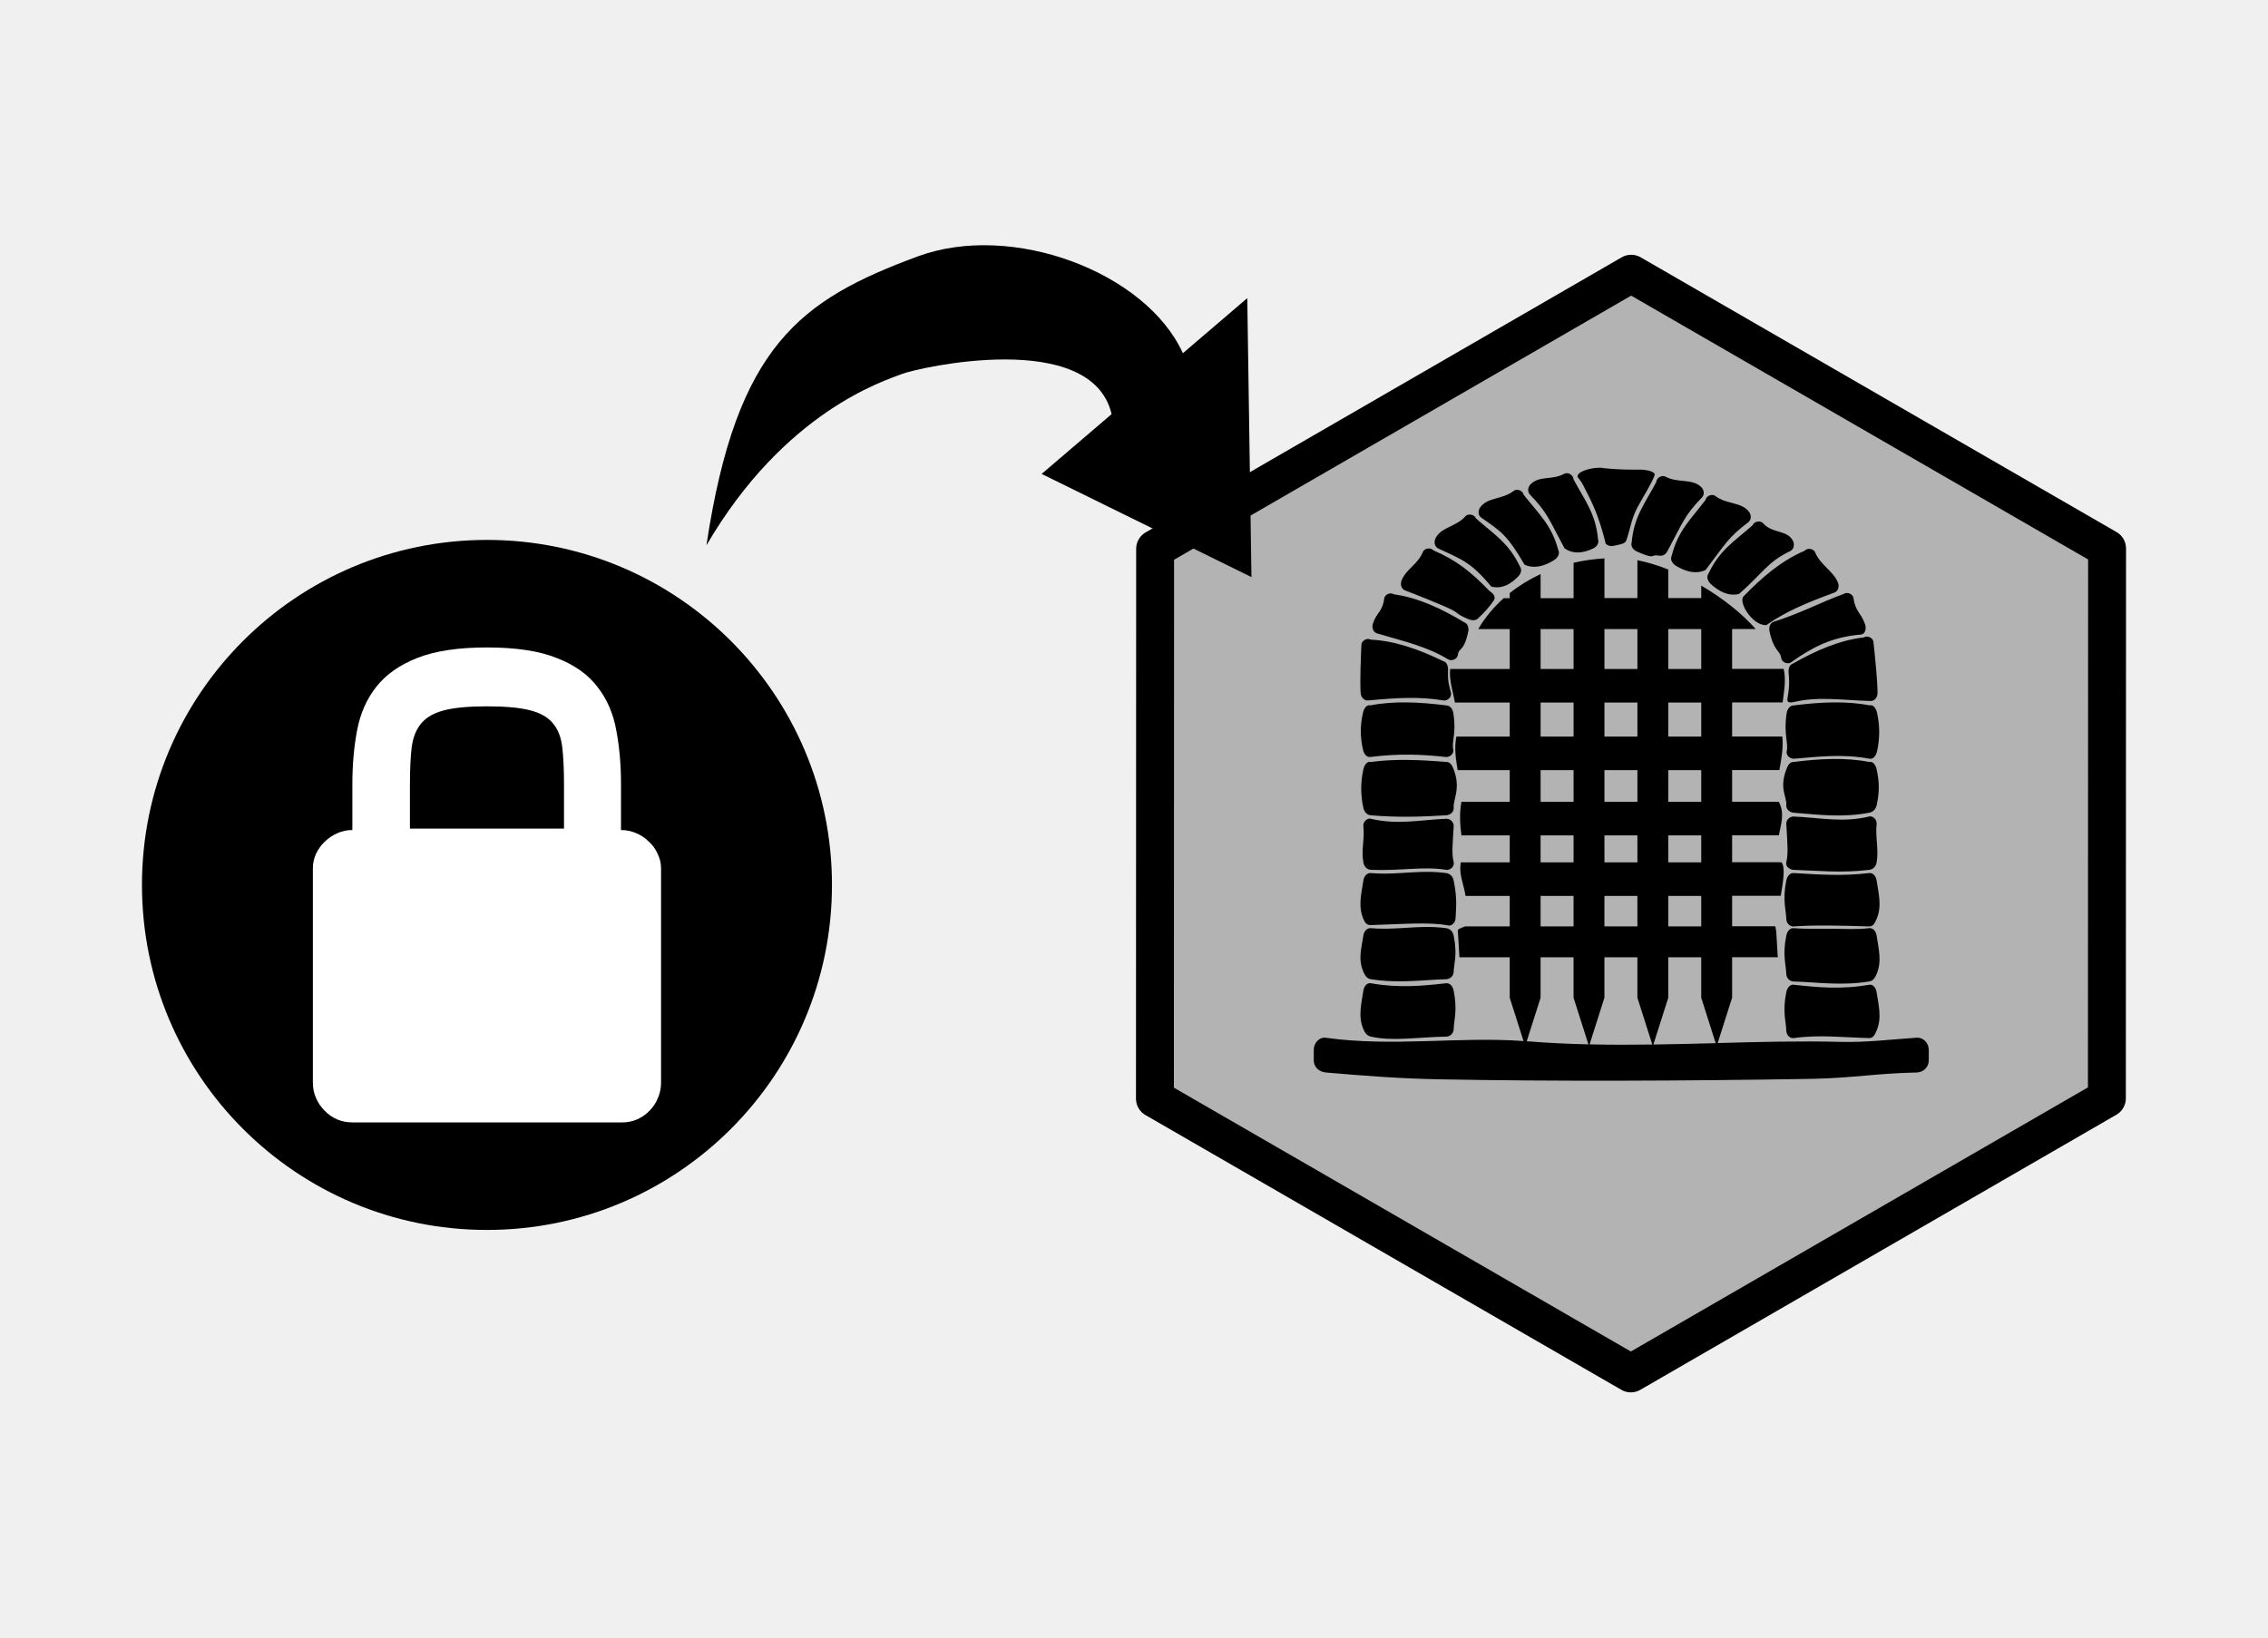
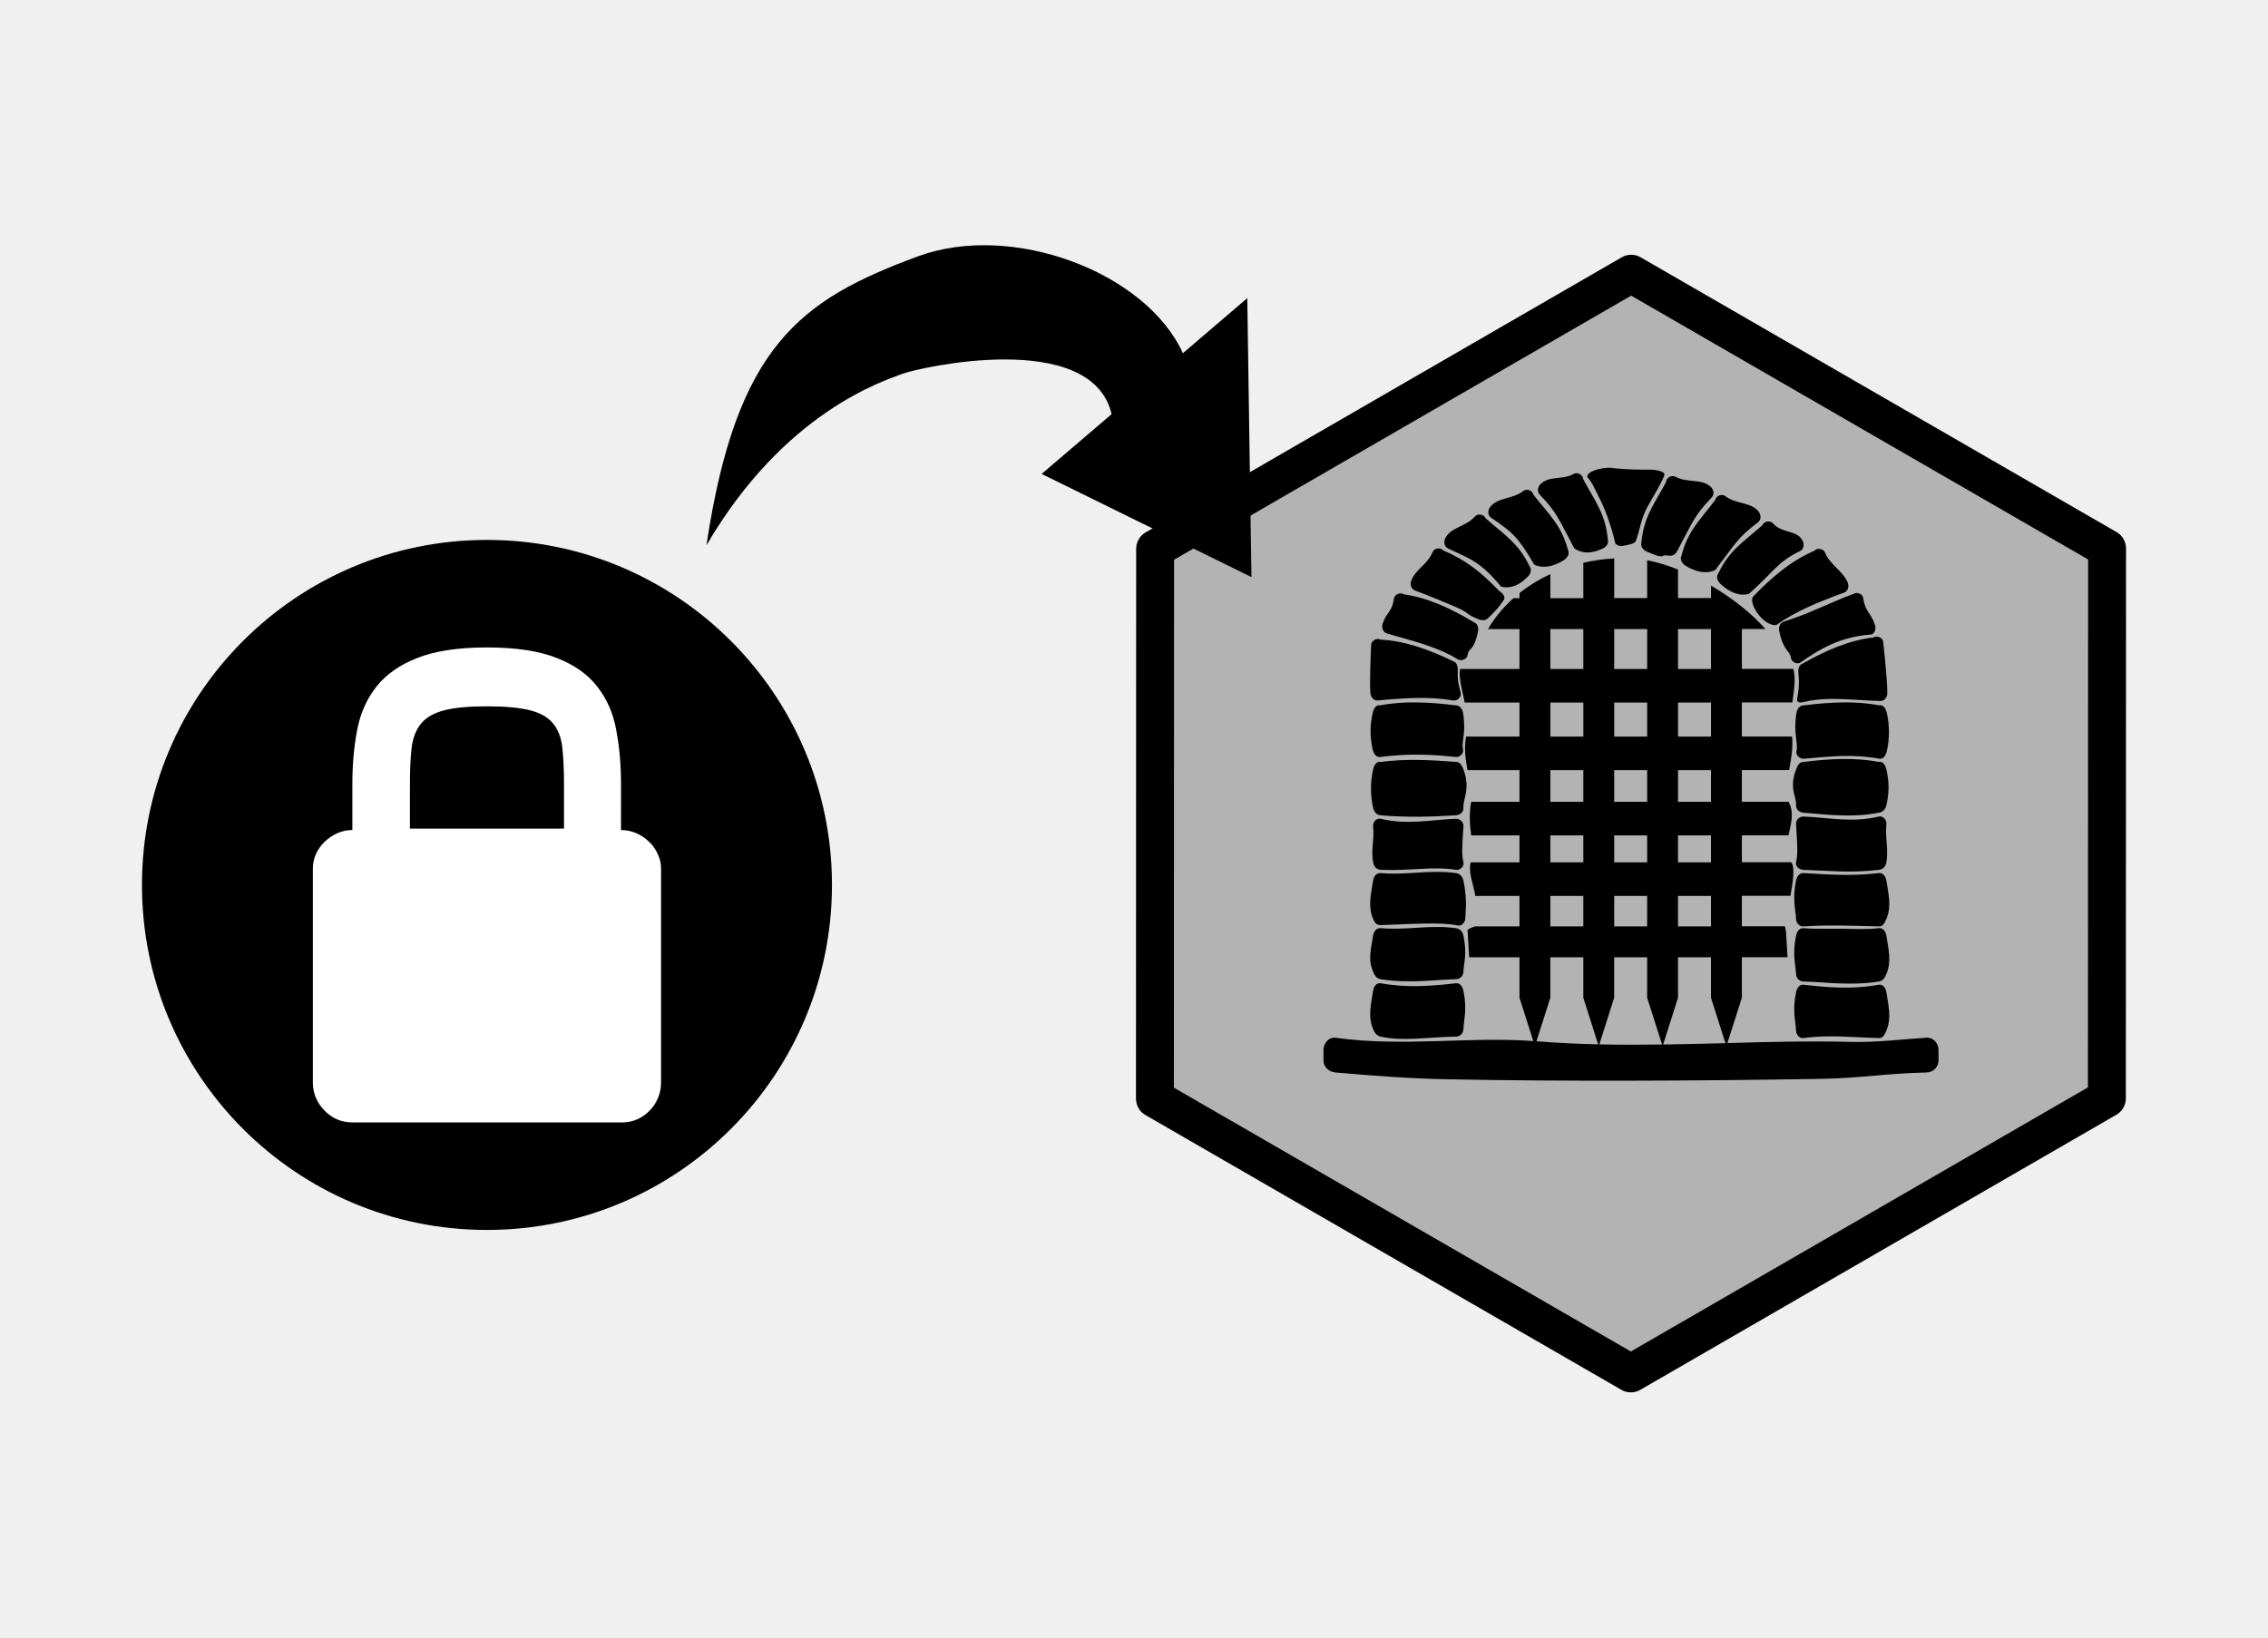
<svg xmlns="http://www.w3.org/2000/svg" version="1.1" id="svg5199" viewBox="0 0 450 325" height="325" width="450">
  <defs id="defs5201" />
  <g transform="translate(0,-727.3622)" id="layer1">
    <path d="m 395.482,1093.124 5.581,9.667 -5.581,9.667 -11.163,0 -5.581,-9.667 5.581,-9.667 z" style="font-style:normal;font-weight:normal;font-size:medium;line-height:125%;font-family:sans-serif;letter-spacing:0px;word-spacing:0px;fill:#b3b3b3;fill-opacity:1;stroke:#000000;stroke-width:0.77;stroke-linecap:butt;stroke-linejoin:round;stroke-miterlimit:4;stroke-dasharray:none;stroke-dashoffset:0;stroke-opacity:1" id="path5084" transform="matrix(8.458856,4.885073,-4.887317,8.467423,2415.19,-10351.683)" />
    <path d="m 182.114,778.241 c 18.677,-6.895 45.275,3.11 52.584,19.221 l 12.777,-10.929 0.831,55.357 -41.631,-20.472 13.881,-11.867 c -3.991,-17.029 -38.321,-9.248 -41.619,-7.962 -3.511,1.369 -23.256,7.408 -38.771,33.996 5.948,-39.645 18.619,-48.731 41.948,-57.343 z" id="path5102" style="fill:#000000;fill-opacity:1;stroke:none;stroke-width:1;stroke-opacity:1" />
    <ellipse cy="902.987" cx="-96.62" id="path4151" style="fill:#000000;stroke:none;stroke-width:4.164;stroke-miterlimit:4;stroke-dasharray:none;stroke-opacity:1" transform="scale(-1,1)" rx="68.453" ry="68.472" />
-     <path id="path15171" d="m 317.189,820.19 c -1.75,0.047 -4.441,0.794 -4.159,1.883 0.912,0.973 1.467,2.359 2.116,3.606 1.448,2.781 2.561,5.913 3.453,9.623 0.823,0.579 1.12,0.493 2.327,0.221 0.806,-0.181 1.501,-0.287 1.756,-0.915 0.362,-1.024 0.604,-2.029 0.888,-3.062 0.316,-1.145 0.683,-2.321 1.324,-3.502 1.322,-2.434 2.672,-4.454 3.397,-6.357 0.267,-0.784 -1.813,-1.111 -2.652,-1.115 -1.797,-0.011 -4.084,0.053 -7.437,-0.301 -0.255,-0.068 -0.609,-0.093 -1.013,-0.082 z m -6.23,1.081 c -0.204,-0.02 -0.405,0.017 -0.587,0.115 -2.429,1.319 -4.812,0.32 -6.619,2.022 -0.603,0.568 -0.765,1.511 -0.19,2.108 3.495,3.63 3.711,4.808 6.858,10.667 2.306,1.628 4.872,0.38 5.583,0.078 0.757,-0.334 1.313,-1.028 1.074,-1.821 -0.463,-5.127 -2.567,-7.643 -4.887,-11.976 -0.011,-0.622 -0.619,-1.137 -1.23,-1.189 v -0.001 z m 18.902,0.575 c -0.611,0.052 -1.219,0.57 -1.23,1.191 -2.32,4.334 -4.424,6.849 -4.887,11.976 -0.239,0.794 0.315,1.487 1.072,1.821 3.834,1.693 2.529,0.514 4.226,0.788 0.817,0.132 1.396,-0.136 1.789,-0.866 3.147,-5.858 3.363,-7.036 6.858,-10.667 0.574,-0.597 0.412,-1.54 -0.19,-2.108 -1.806,-1.702 -4.619,-0.703 -7.048,-2.022 -0.182,-0.099 -0.386,-0.132 -0.589,-0.115 z m -28.973,2.726 c -0.203,0.02 -0.399,0.086 -0.561,0.215 -2.167,1.717 -5.111,1.215 -6.598,3.203 -0.496,0.663 -0.509,1.642 0.174,2.11 4.216,2.889 5.249,3.66 8.587,9.328 2.551,1.207 5.29,-0.537 5.939,-0.958 0.689,-0.46 1.116,-1.24 0.745,-1.981 -1.336,-4.971 -3.841,-7.087 -6.87,-10.957 -0.117,-0.61 -0.806,-1.013 -1.416,-0.96 z m 38.915,1.027 c -0.611,-0.045 -1.293,0.368 -1.402,0.98 -2.972,3.914 -5.445,6.067 -6.709,11.058 -0.361,0.746 0.077,1.519 0.774,1.969 0.655,0.411 3.418,2.114 5.951,0.87 4.029,-5.289 4.428,-6.417 8.45,-9.451 0.661,-0.499 0.649,-1.456 0.143,-2.112 -1.516,-1.966 -4.451,-1.421 -6.643,-3.107 -0.164,-0.127 -0.361,-0.192 -0.565,-0.207 z m -48.242,3.88 c -0.312,0.011 -0.614,0.125 -0.819,0.358 -1.822,2.081 -4.808,2.121 -5.913,4.345 -0.369,0.742 -0.2,1.694 0.551,2.042 4.621,2.148 6.461,2.678 10.507,7.548 2.726,0.726 4.726,-1.409 5.288,-1.94 0.594,-0.577 0.873,-1.42 0.374,-2.081 -2.209,-4.648 -5.052,-6.278 -8.729,-9.537 -0.188,-0.483 -0.74,-0.753 -1.261,-0.735 z m 57.449,1.381 c -0.521,-0.02 -1.073,0.252 -1.261,0.735 -3.676,3.259 -6.519,4.887 -8.729,9.535 -0.499,0.661 -0.22,1.507 0.375,2.083 0.562,0.531 2.943,2.742 5.669,2.016 4.98,-4.402 5.591,-6.296 10.126,-8.487 0.745,-0.36 0.919,-1.3 0.551,-2.042 -1.105,-2.224 -4.09,-1.401 -5.913,-3.481 -0.205,-0.234 -0.506,-0.347 -0.819,-0.358 z m -65.408,5.348 c -0.521,-0.036 -1.08,0.214 -1.279,0.692 -1.065,2.554 -3.294,3.346 -4.226,5.649 -0.311,0.768 -0.072,1.709 0.704,1.995 1.418,0.522 8.042,3.156 9.353,3.876 1.373,0.754 0.886,0.858 3.209,1.821 0.753,0.312 1.421,0.281 1.838,-0.098 1.418,-1.287 2.448,-2.513 3.248,-3.71 0.38,-0.736 -0.285,-1.368 -0.968,-1.836 -3.574,-3.7 -6.546,-6.092 -11.068,-8.006 -0.199,-0.239 -0.498,-0.361 -0.811,-0.383 z m 75.26,0.082 c -0.313,0.024 -0.611,0.144 -0.81,0.383 -4.522,1.915 -8.415,5.227 -11.989,8.927 -1.431,1.051 1.696,6.045 4.425,5.814 3.938,-2.782 8.259,-4.525 13.479,-6.447 0.777,-0.286 1.015,-1.227 0.704,-1.995 -0.932,-2.302 -3.464,-3.438 -4.529,-5.992 -0.199,-0.478 -0.758,-0.725 -1.279,-0.69 z m -40.52,1.889 c -2.121,0.126 -4.17,0.419 -6.125,0.874 v 7.022 h -6.541 v -4.777 c -2.243,1.042 -4.298,2.308 -6.125,3.766 v 1.011 h -1.189 c -2.036,1.819 -3.746,3.885 -5.065,6.136 h 6.254 v 7.916 h -11.819 c -0.253,2.131 0.545,4.426 0.95,6.66 h 10.869 v 6.762 h -10.595 c -0.441,2.352 -0.094,4.507 0.262,6.66 h 10.333 v 6.289 h -9.584 c -0.434,2.306 -0.28,4.496 0,6.659 h 9.584 v 5.348 h -9.693 c -0.487,2.22 0.604,4.44 0.919,6.66 h 8.774 v 6.047 h -8.853 c 0,0 -1.409,0.501 -1.455,0.755 l 0.325,5.38 h 9.983 v 8.026 l 2.736,8.598 c -12.841,-0.935 -25.791,1.2 -39.224,-0.649 -0.082,0 -0.164,-0.034 -0.244,-0.034 -1.203,0 -2.153,1.174 -2.153,2.421 v 2.1 c 0,1.331 1.073,2.287 2.397,2.402 7.672,0.672 15.202,1.231 22.637,1.353 22.02,0.429 48.849,0.332 74.014,-0.097 7.87,-0.164 12.584,-1.088 20.58,-1.254 1.328,-0.034 2.399,-1.072 2.399,-2.403 v -2.1 c 0,-1.331 -1.073,-2.49 -2.399,-2.403 -5.011,0.332 -10.035,0.96 -15.081,0.829 -7.97,-0.208 -16.145,0 -24.407,0.232 l 2.869,-9.011 v -8.027 h 9.062 l -0.264,-4.345 c 0,-0.58 -0.083,-1.178 -0.235,-1.791 h -8.563 v -6.047 h 9.643 c 0.496,-2.857 0.937,-5.636 0.162,-6.659 h -9.805 v -5.348 h 9.265 c 0.418,-2.185 1.224,-4.338 0,-6.659 h -9.265 v -6.289 h 9.373 c 0.411,-2.224 0.803,-4.378 0.593,-6.66 h -9.967 v -6.762 h 10.022 c 0.263,-2.196 0.724,-4.367 0.215,-6.66 h -10.237 v -7.916 h 4.674 c -2.735,-3.104 -6.583,-6.15 -10.8,-8.61 v 2.474 h -6.541 v -5.675 c -2.073,-0.823 -4.14,-1.449 -6.125,-1.84 v 7.515 h -6.541 v -7.896 z m 48.055,6.868 c -0.205,0.006 -0.404,0.066 -0.573,0.184 -4.223,1.51 -8.685,3.903 -13.886,5.518 -0.781,0.274 -1.014,1.132 -0.837,1.942 0.894,4.1 2.081,3.635 2.319,5.282 0.118,0.82 1.263,1.316 1.94,0.839 3.935,-2.769 7.798,-5.023 13.884,-5.515 0.825,-0.067 1.097,-1.155 0.839,-1.942 -0.774,-2.36 -1.952,-2.539 -2.321,-5.282 -0.083,-0.616 -0.75,-1.049 -1.365,-1.025 z m -90.386,0.082 c -0.615,-0.024 -1.284,0.409 -1.367,1.025 -0.368,2.743 -1.469,2.617 -2.243,4.977 -0.258,0.788 0.043,1.71 0.837,1.942 5.338,1.563 9.958,2.627 14.076,5.135 0.707,0.431 1.82,-0.024 1.938,-0.841 0.238,-1.647 1.16,-0.494 2.055,-4.595 0.176,-0.81 -0.058,-1.668 -0.839,-1.942 -4.408,-2.647 -9.021,-4.84 -13.884,-5.518 -0.169,-0.119 -0.368,-0.176 -0.573,-0.184 z m 29.665,7.081 h 6.541 v 7.916 h -6.541 z m 12.666,0 h 6.541 v 7.916 h -6.541 z m 12.666,0 h 6.541 v 7.916 h -6.541 z m 39.366,1.488 c -0.205,0.003 -0.405,0.057 -0.577,0.172 -4.878,0.554 -9.547,2.629 -14.021,5.163 -0.787,0.254 -0.966,1.095 -0.886,1.92 0.226,2.323 0.034,3.47 -0.246,5.11 -0.139,0.817 0.63,0.788 1.435,0.596 4.688,-1.118 9.499,-0.33 15.059,-0.174 0.827,0.024 1.395,-0.761 1.392,-1.59 -0.013,-2.484 -0.515,-7.385 -0.814,-10.137 -0.067,-0.618 -0.725,-1.068 -1.341,-1.06 z m -98.986,0.477 c -0.614,0.034 -1.24,0.524 -1.267,1.144 -0.12,2.765 -0.305,7.08 -0.156,9.559 0.049,0.827 0.67,1.573 1.494,1.496 5.537,-0.519 10.185,-0.81 14.936,0 0.816,0.139 1.686,-0.69 1.494,-1.496 -0.385,-1.618 -0.654,-2.141 -0.579,-4.474 0.027,-0.829 -0.206,-1.655 -1.009,-1.858 -4.629,-2.238 -9.422,-4.004 -14.326,-4.238 -0.179,-0.103 -0.381,-0.143 -0.585,-0.133 v 0 z m 7.806,12.586 c -2.51,-0.034 -4.956,0.134 -7.276,0.587 -0.805,-0.193 -1.315,0.687 -1.494,1.496 -0.561,2.532 -0.565,4.723 0,7.255 0.181,0.809 0.673,1.598 1.494,1.494 5.547,-0.702 10.079,-0.536 14.938,0 0.823,0.091 1.686,-0.688 1.494,-1.494 -0.385,-1.618 0.678,-3.114 0,-7.255 -0.134,-0.818 -0.667,-1.529 -1.494,-1.496 -2.579,-0.331 -5.153,-0.557 -7.662,-0.587 z m 84.47,0 c -2.51,0.034 -5.083,0.257 -7.662,0.587 -0.827,-0.034 -1.36,0.678 -1.494,1.496 -0.678,4.142 0.385,5.978 0,7.597 -0.192,0.806 0.669,1.563 1.494,1.496 4.912,-0.401 9.439,-1.001 14.938,0 0.814,0.148 1.313,-0.687 1.494,-1.496 0.565,-2.532 0.561,-5.065 0,-7.597 -0.179,-0.809 -0.689,-1.689 -1.494,-1.496 -2.32,-0.454 -4.766,-0.618 -7.275,-0.587 z m -57.987,0.024 h 6.541 v 6.762 h -6.541 z m 12.666,0 h 6.541 v 6.762 h -6.541 z m 12.666,0 h 6.541 v 6.762 h -6.541 z m 32.573,11.205 c -2.51,0.034 -5.083,0.259 -7.662,0.589 -0.827,-0.034 -1.2,0.721 -1.494,1.496 -1.451,3.832 0.134,5.368 0,7.087 -0.064,0.826 0.669,1.431 1.494,1.496 4.99,0.394 9.575,1.016 14.938,0 0.813,-0.154 1.313,-0.687 1.494,-1.496 0.565,-2.532 0.561,-4.555 0,-7.087 -0.18,-0.809 -0.689,-1.689 -1.494,-1.496 -2.32,-0.454 -4.766,-0.62 -7.276,-0.589 z m -84.155,0.192 c -2.509,-0.034 -5.005,0.071 -7.427,0.397 -0.805,-0.193 -1.315,0.687 -1.494,1.496 -0.561,2.532 -0.565,5.065 0,7.597 0.181,0.809 0.669,1.427 1.494,1.496 5.363,0.45 9.945,0.305 14.936,0 0.826,-0.05 1.56,-0.67 1.496,-1.496 -0.134,-1.719 1.451,-3.765 0,-7.597 -0.293,-0.775 -0.669,-1.529 -1.496,-1.496 -2.478,-0.204 -5,-0.367 -7.509,-0.397 z m 26.249,2.024 h 6.541 v 6.289 h -6.541 z m 12.666,0 h 6.541 v 6.289 h -6.541 z m 12.666,0 h 6.541 v 6.289 h -6.541 z m 40.147,9.173 c -0.099,0 -0.198,3.3e-4 -0.299,0.034 -5.298,1.272 -9.871,0.205 -14.938,0 -0.827,-0.034 -1.543,0.669 -1.494,1.496 0.228,3.832 0.417,5.876 0,7.595 -0.195,0.806 0.667,1.474 1.494,1.496 4.431,0.121 9.284,0.679 14.938,0 0.822,-0.097 1.348,-0.68 1.494,-1.496 0.451,-2.532 -0.296,-5.063 0,-7.595 0.084,-0.72 -0.507,-1.473 -1.195,-1.521 v 0 z m -99.457,0.452 v 0 c -0.688,0.047 -1.277,0.802 -1.193,1.523 0.296,2.532 -0.452,4.604 0,7.136 0.146,0.816 0.667,1.459 1.494,1.496 5.653,0.255 10.505,-0.743 14.936,0 0.816,0.138 1.691,-0.69 1.496,-1.496 -0.417,-1.719 -0.228,-3.305 0,-7.136 0.049,-0.827 -0.669,-1.531 -1.496,-1.498 -5.067,0.201 -9.638,1.272 -14.936,0 -0.101,-0.034 -0.202,-0.034 -0.301,-0.034 z m 33.977,3.324 h 6.541 v 5.348 h -6.541 z m 12.666,0 h 6.541 v 5.348 h -6.541 z m 12.666,0 h 6.541 v 5.348 h -6.541 z m -47.861,7.239 v 0.002 c -3.712,0 -7.25,0.582 -11.148,0.238 -0.824,-0.074 -1.373,0.678 -1.494,1.498 -0.373,2.532 -1.083,5.063 0,7.595 0.326,0.762 0.667,1.254 1.494,1.23 5.653,-0.161 11.791,-0.666 15.316,0.077 0.81,0.171 1.48,-0.667 1.496,-1.496 0.036,-1.72 0.408,-3.573 -0.381,-7.405 -0.167,-0.812 -0.676,-1.384 -1.496,-1.498 -1.296,-0.181 -2.551,-0.242 -3.788,-0.238 z m 72.771,0.238 c -0.826,-0.05 -1.327,0.686 -1.494,1.498 -0.789,3.832 -0.035,5.875 0,7.595 0.017,0.829 0.668,1.554 1.494,1.496 4.43,-0.312 9.284,-0.161 14.938,0 0.827,0.034 1.168,-0.734 1.494,-1.496 1.083,-2.532 0.373,-5.063 0,-7.595 -0.121,-0.82 -0.672,-1.597 -1.494,-1.498 -5.196,0.624 -9.756,0.309 -14.938,0 z m -50.243,4.529 h 6.541 v 6.048 h -6.541 z m 12.666,0 h 6.541 v 6.048 h -6.541 z m 12.666,0 h 6.541 v 6.048 h -6.541 z m -47.861,6.167 c -3.712,0 -7.25,0.584 -11.148,0.238 -0.824,-0.074 -1.373,0.676 -1.494,1.496 -0.373,2.532 -1.083,4.606 0,7.139 0.326,0.762 0.676,1.367 1.494,1.496 5.653,0.89 10.505,0.111 14.936,0 0.827,-0.034 1.48,-0.667 1.496,-1.496 0.036,-1.72 0.789,-3.307 0,-7.139 -0.167,-0.812 -0.676,-1.382 -1.496,-1.496 -1.296,-0.181 -2.551,-0.242 -3.788,-0.238 z m 72.771,0.238 c -0.825,-0.067 -1.327,0.684 -1.494,1.496 -0.789,3.832 -0.035,5.878 0,7.597 0.017,0.829 0.667,1.475 1.494,1.496 4.43,0.111 9.284,0.89 14.938,0 0.817,-0.127 1.168,-0.734 1.494,-1.496 1.083,-2.532 0.373,-5.065 0,-7.597 -0.121,-0.82 -0.672,-1.591 -1.494,-1.496 -2.583,0.299 -4.872,0.134 -7.3,0.114 -2.465,-0.034 -5.068,0.094 -7.638,-0.114 z m -50.243,5.778 h 6.541 v 8.026 l 2.947,9.257 c -4.056,-0.094 -8.128,-0.285 -12.214,-0.616 -0.011,0 -0.013,0 -0.024,0 l 2.748,-8.639 v -8.027 z m 12.666,0 h 6.541 v 8.026 l 2.957,9.289 c -4.126,0.057 -8.274,0.067 -12.443,-0.034 l 2.945,-9.261 v -8.026 z m 12.666,0 h 6.541 v 8.026 l 2.869,9.021 c -4.103,0.111 -8.206,0.205 -12.363,0.265 l 2.953,-9.285 v -8.026 z m -59.303,5.143 v 10e-4 c -0.654,0.07 -1.094,0.789 -1.199,1.506 -0.373,2.532 -1.083,5.065 0,7.597 0.326,0.762 0.687,1.311 1.494,1.496 4.331,0.998 9.495,0.091 14.936,0 0.827,0 1.48,-0.667 1.496,-1.496 0.036,-1.719 0.789,-3.765 0,-7.597 -0.167,-0.812 -0.674,-1.588 -1.496,-1.494 -4.761,0.545 -9.572,0.964 -14.936,0 -0.102,-0.034 -0.201,-0.034 -0.295,0 z m 99.444,0.305 c -0.093,0 -0.191,0 -0.293,0 -5.364,0.964 -10.176,0.545 -14.938,0 -0.822,-0.094 -1.327,0.684 -1.494,1.496 -0.789,3.832 -0.035,5.878 0,7.597 0.017,0.829 0.675,1.613 1.494,1.496 4.979,-0.71 9.959,-0.127 14.938,0 0.827,0.034 1.168,-0.734 1.494,-1.496 1.083,-2.532 0.372,-5.065 0,-7.597 -0.105,-0.717 -0.547,-1.438 -1.201,-1.508 v -10e-4 z" style="fill:#000000;fill-opacity:1;stroke:none;stroke-width:4.561;stroke-linecap:round;stroke-linejoin:round;stroke-miterlimit:4;stroke-dasharray:none;stroke-dashoffset:0;stroke-opacity:1" />
+     <path id="path15171" d="m 319.124,820.19 c -1.75,0.047 -4.441,0.794 -4.159,1.883 0.912,0.973 1.467,2.359 2.116,3.606 1.448,2.781 2.561,5.913 3.453,9.623 0.823,0.579 1.12,0.493 2.327,0.221 0.806,-0.181 1.501,-0.287 1.756,-0.915 0.362,-1.024 0.604,-2.029 0.888,-3.062 0.316,-1.145 0.683,-2.321 1.324,-3.502 1.322,-2.434 2.672,-4.454 3.397,-6.357 0.267,-0.784 -1.813,-1.111 -2.652,-1.115 -1.797,-0.011 -4.084,0.053 -7.437,-0.301 -0.255,-0.068 -0.609,-0.093 -1.013,-0.082 z m -6.23,1.081 c -0.204,-0.02 -0.405,0.017 -0.587,0.115 -2.429,1.319 -4.812,0.32 -6.619,2.022 -0.603,0.568 -0.765,1.511 -0.19,2.108 3.495,3.63 3.711,4.808 6.858,10.667 2.306,1.628 4.872,0.38 5.583,0.078 0.757,-0.334 1.313,-1.028 1.074,-1.821 -0.463,-5.127 -2.567,-7.643 -4.887,-11.976 -0.011,-0.622 -0.619,-1.137 -1.23,-1.189 v -0.001 z m 18.902,0.575 c -0.611,0.052 -1.219,0.57 -1.23,1.191 -2.32,4.334 -4.424,6.849 -4.887,11.976 -0.239,0.794 0.315,1.487 1.072,1.821 3.834,1.693 2.529,0.514 4.226,0.788 0.817,0.132 1.396,-0.136 1.789,-0.866 3.147,-5.858 3.363,-7.036 6.858,-10.667 0.574,-0.597 0.412,-1.54 -0.19,-2.108 -1.806,-1.702 -4.619,-0.703 -7.048,-2.022 -0.182,-0.099 -0.386,-0.132 -0.589,-0.115 z m -28.973,2.726 c -0.203,0.02 -0.399,0.086 -0.561,0.215 -2.167,1.717 -5.111,1.215 -6.598,3.203 -0.496,0.663 -0.509,1.642 0.174,2.11 4.216,2.889 5.249,3.66 8.587,9.328 2.551,1.207 5.29,-0.537 5.939,-0.958 0.689,-0.46 1.116,-1.24 0.745,-1.981 -1.336,-4.971 -3.841,-7.087 -6.87,-10.957 -0.117,-0.61 -0.806,-1.013 -1.416,-0.96 z m 38.915,1.027 c -0.611,-0.045 -1.293,0.368 -1.402,0.98 -2.972,3.914 -5.445,6.067 -6.709,11.058 -0.361,0.746 0.077,1.519 0.774,1.969 0.655,0.411 3.418,2.114 5.951,0.87 4.029,-5.289 4.428,-6.417 8.45,-9.451 0.661,-0.499 0.649,-1.456 0.143,-2.112 -1.516,-1.966 -4.451,-1.421 -6.643,-3.107 -0.164,-0.127 -0.361,-0.192 -0.565,-0.207 z m -48.242,3.88 c -0.312,0.011 -0.614,0.125 -0.819,0.358 -1.822,2.081 -4.808,2.121 -5.913,4.345 -0.369,0.742 -0.2,1.694 0.551,2.042 4.621,2.148 6.461,2.678 10.507,7.548 2.726,0.726 4.726,-1.409 5.288,-1.94 0.594,-0.577 0.873,-1.42 0.374,-2.081 -2.209,-4.648 -5.052,-6.278 -8.729,-9.537 -0.188,-0.483 -0.74,-0.753 -1.261,-0.735 z m 57.449,1.381 c -0.521,-0.02 -1.073,0.252 -1.261,0.735 -3.676,3.259 -6.519,4.887 -8.729,9.535 -0.499,0.661 -0.22,1.507 0.375,2.083 0.562,0.531 2.943,2.742 5.669,2.016 4.98,-4.402 5.591,-6.296 10.126,-8.487 0.745,-0.36 0.919,-1.3 0.551,-2.042 -1.105,-2.224 -4.09,-1.401 -5.913,-3.481 -0.205,-0.234 -0.506,-0.347 -0.819,-0.358 z m -65.408,5.348 c -0.521,-0.036 -1.08,0.214 -1.279,0.692 -1.065,2.554 -3.294,3.346 -4.226,5.649 -0.311,0.768 -0.072,1.709 0.704,1.995 1.418,0.522 8.042,3.156 9.353,3.876 1.373,0.754 0.886,0.858 3.209,1.821 0.753,0.312 1.421,0.281 1.838,-0.098 1.418,-1.287 2.448,-2.513 3.248,-3.71 0.38,-0.736 -0.285,-1.368 -0.968,-1.836 -3.574,-3.7 -6.546,-6.092 -11.068,-8.006 -0.199,-0.239 -0.498,-0.361 -0.811,-0.383 z m 75.26,0.082 c -0.313,0.024 -0.611,0.144 -0.81,0.383 -4.522,1.915 -8.415,5.227 -11.989,8.927 -1.431,1.051 1.696,6.045 4.425,5.814 3.938,-2.782 8.259,-4.525 13.479,-6.447 0.777,-0.286 1.015,-1.227 0.704,-1.995 -0.932,-2.302 -3.464,-3.438 -4.529,-5.992 -0.199,-0.478 -0.758,-0.725 -1.279,-0.69 z m -40.52,1.889 c -2.121,0.126 -4.17,0.419 -6.125,0.874 v 7.022 h -6.541 v -4.777 c -2.243,1.042 -4.298,2.308 -6.125,3.766 v 1.011 h -1.189 c -2.036,1.819 -3.746,3.885 -5.065,6.136 h 6.254 v 7.916 h -11.819 c -0.253,2.131 0.545,4.426 0.95,6.66 h 10.869 v 6.762 h -10.595 c -0.441,2.352 -0.094,4.507 0.262,6.66 h 10.333 v 6.289 h -9.584 c -0.434,2.306 -0.28,4.496 0,6.659 h 9.584 v 5.348 h -9.693 c -0.487,2.22 0.604,4.44 0.919,6.66 h 8.774 v 6.047 h -8.853 c 0,0 -1.409,0.501 -1.455,0.755 l 0.325,5.38 h 9.983 v 8.026 l 2.736,8.598 c -12.841,-0.935 -25.791,1.2 -39.224,-0.649 -0.082,0 -0.164,-0.034 -0.244,-0.034 -1.203,0 -2.153,1.174 -2.153,2.421 v 2.1 c 0,1.331 1.073,2.287 2.397,2.402 7.672,0.672 15.202,1.231 22.637,1.353 22.02,0.429 48.849,0.332 74.014,-0.097 7.87,-0.164 12.584,-1.088 20.58,-1.254 1.328,-0.034 2.399,-1.072 2.399,-2.403 v -2.1 c 0,-1.331 -1.073,-2.49 -2.399,-2.403 -5.011,0.332 -10.035,0.96 -15.081,0.829 -7.97,-0.208 -16.145,0 -24.407,0.232 l 2.869,-9.011 v -8.027 h 9.062 l -0.264,-4.345 c 0,-0.58 -0.083,-1.178 -0.235,-1.791 h -8.563 v -6.047 h 9.643 c 0.496,-2.857 0.937,-5.636 0.162,-6.659 h -9.805 v -5.348 h 9.265 c 0.418,-2.185 1.224,-4.338 0,-6.659 h -9.265 v -6.289 h 9.373 c 0.411,-2.224 0.803,-4.378 0.593,-6.66 h -9.967 v -6.762 h 10.022 c 0.263,-2.196 0.724,-4.367 0.215,-6.66 h -10.237 v -7.916 h 4.674 c -2.735,-3.104 -6.583,-6.15 -10.8,-8.61 v 2.474 h -6.541 v -5.675 c -2.073,-0.823 -4.14,-1.449 -6.125,-1.84 v 7.515 h -6.541 v -7.896 z m 48.055,6.868 c -0.205,0.006 -0.404,0.066 -0.573,0.184 -4.223,1.51 -8.685,3.903 -13.886,5.518 -0.781,0.274 -1.014,1.132 -0.837,1.942 0.894,4.1 2.081,3.635 2.319,5.282 0.118,0.82 1.263,1.316 1.94,0.839 3.935,-2.769 7.798,-5.023 13.884,-5.515 0.825,-0.067 1.097,-1.155 0.839,-1.942 -0.774,-2.36 -1.952,-2.539 -2.321,-5.282 -0.083,-0.616 -0.75,-1.049 -1.365,-1.025 z m -90.386,0.082 c -0.615,-0.024 -1.284,0.409 -1.367,1.025 -0.368,2.743 -1.469,2.617 -2.243,4.977 -0.258,0.788 0.043,1.71 0.837,1.942 5.338,1.563 9.958,2.627 14.076,5.135 0.707,0.431 1.82,-0.024 1.938,-0.841 0.238,-1.647 1.16,-0.494 2.055,-4.595 0.176,-0.81 -0.058,-1.668 -0.839,-1.942 -4.408,-2.647 -9.021,-4.84 -13.884,-5.518 -0.169,-0.119 -0.368,-0.176 -0.573,-0.184 z m 29.665,7.081 h 6.541 v 7.916 h -6.541 z m 12.666,0 h 6.541 v 7.916 h -6.541 z m 12.666,0 h 6.541 v 7.916 h -6.541 z m 39.366,1.488 c -0.205,0.003 -0.405,0.057 -0.577,0.172 -4.878,0.554 -9.547,2.629 -14.021,5.163 -0.787,0.254 -0.966,1.095 -0.886,1.92 0.226,2.323 0.034,3.47 -0.246,5.11 -0.139,0.817 0.63,0.788 1.435,0.596 4.688,-1.118 9.499,-0.33 15.059,-0.174 0.827,0.024 1.395,-0.761 1.392,-1.59 -0.013,-2.484 -0.515,-7.385 -0.814,-10.137 -0.067,-0.618 -0.725,-1.068 -1.341,-1.06 z m -98.986,0.477 c -0.614,0.034 -1.24,0.524 -1.267,1.144 -0.12,2.765 -0.305,7.08 -0.156,9.559 0.049,0.827 0.67,1.573 1.494,1.496 5.537,-0.519 10.185,-0.81 14.936,0 0.816,0.139 1.686,-0.69 1.494,-1.496 -0.385,-1.618 -0.654,-2.141 -0.579,-4.474 0.027,-0.829 -0.206,-1.655 -1.009,-1.858 -4.629,-2.238 -9.422,-4.004 -14.326,-4.238 -0.179,-0.103 -0.381,-0.143 -0.585,-0.133 v 0 z m 7.806,12.586 c -2.51,-0.034 -4.956,0.134 -7.276,0.587 -0.805,-0.193 -1.315,0.687 -1.494,1.496 -0.561,2.532 -0.565,4.723 0,7.255 0.181,0.809 0.673,1.598 1.494,1.494 5.547,-0.702 10.079,-0.536 14.938,0 0.823,0.091 1.686,-0.688 1.494,-1.494 -0.385,-1.618 0.678,-3.114 0,-7.255 -0.134,-0.818 -0.667,-1.529 -1.494,-1.496 -2.579,-0.331 -5.153,-0.557 -7.662,-0.587 z m 84.47,0 c -2.51,0.034 -5.083,0.257 -7.662,0.587 -0.827,-0.034 -1.36,0.678 -1.494,1.496 -0.678,4.142 0.385,5.978 0,7.597 -0.192,0.806 0.669,1.563 1.494,1.496 4.912,-0.401 9.439,-1.001 14.938,0 0.814,0.148 1.313,-0.687 1.494,-1.496 0.565,-2.532 0.561,-5.065 0,-7.597 -0.179,-0.809 -0.689,-1.689 -1.494,-1.496 -2.32,-0.454 -4.766,-0.618 -7.275,-0.587 z m -57.987,0.024 h 6.541 v 6.762 h -6.541 z m 12.666,0 h 6.541 v 6.762 h -6.541 z m 12.666,0 h 6.541 v 6.762 h -6.541 z m 32.573,11.205 c -2.51,0.034 -5.083,0.259 -7.662,0.589 -0.827,-0.034 -1.2,0.721 -1.494,1.496 -1.451,3.832 0.134,5.368 0,7.087 -0.064,0.826 0.669,1.431 1.494,1.496 4.99,0.394 9.575,1.016 14.938,0 0.813,-0.154 1.313,-0.687 1.494,-1.496 0.565,-2.532 0.561,-4.555 0,-7.087 -0.18,-0.809 -0.689,-1.689 -1.494,-1.496 -2.32,-0.454 -4.766,-0.62 -7.276,-0.589 z m -84.155,0.192 c -2.509,-0.034 -5.005,0.071 -7.427,0.397 -0.805,-0.193 -1.315,0.687 -1.494,1.496 -0.561,2.532 -0.565,5.065 0,7.597 0.181,0.809 0.669,1.427 1.494,1.496 5.363,0.45 9.945,0.305 14.936,0 0.826,-0.05 1.56,-0.67 1.496,-1.496 -0.134,-1.719 1.451,-3.765 0,-7.597 -0.293,-0.775 -0.669,-1.529 -1.496,-1.496 -2.478,-0.204 -5,-0.367 -7.509,-0.397 z m 26.249,2.024 h 6.541 v 6.289 h -6.541 z m 12.666,0 h 6.541 v 6.289 h -6.541 z m 12.666,0 h 6.541 v 6.289 h -6.541 z m 40.147,9.173 c -0.099,0 -0.198,3.3e-4 -0.299,0.034 -5.298,1.272 -9.871,0.205 -14.938,0 -0.827,-0.034 -1.543,0.669 -1.494,1.496 0.228,3.832 0.417,5.876 0,7.595 -0.195,0.806 0.667,1.474 1.494,1.496 4.431,0.121 9.284,0.679 14.938,0 0.822,-0.097 1.348,-0.68 1.494,-1.496 0.451,-2.532 -0.296,-5.063 0,-7.595 0.084,-0.72 -0.507,-1.473 -1.195,-1.521 v 0 z m -99.457,0.452 v 0 c -0.688,0.047 -1.277,0.802 -1.193,1.523 0.296,2.532 -0.452,4.604 0,7.136 0.146,0.816 0.667,1.459 1.494,1.496 5.653,0.255 10.505,-0.743 14.936,0 0.816,0.138 1.691,-0.69 1.496,-1.496 -0.417,-1.719 -0.228,-3.305 0,-7.136 0.049,-0.827 -0.669,-1.531 -1.496,-1.498 -5.067,0.201 -9.638,1.272 -14.936,0 -0.101,-0.034 -0.202,-0.034 -0.301,-0.034 z m 33.977,3.324 h 6.541 v 5.348 h -6.541 z m 12.666,0 h 6.541 v 5.348 h -6.541 z m 12.666,0 h 6.541 v 5.348 h -6.541 z m -47.861,7.239 v 0.002 c -3.712,0 -7.25,0.582 -11.148,0.238 -0.824,-0.074 -1.373,0.678 -1.494,1.498 -0.373,2.532 -1.083,5.063 0,7.595 0.326,0.762 0.667,1.254 1.494,1.23 5.653,-0.161 11.791,-0.666 15.316,0.077 0.81,0.171 1.48,-0.667 1.496,-1.496 0.036,-1.72 0.408,-3.573 -0.381,-7.405 -0.167,-0.812 -0.676,-1.384 -1.496,-1.498 -1.296,-0.181 -2.551,-0.242 -3.788,-0.238 z m 72.771,0.238 c -0.826,-0.05 -1.327,0.686 -1.494,1.498 -0.789,3.832 -0.035,5.875 0,7.595 0.017,0.829 0.668,1.554 1.494,1.496 4.43,-0.312 9.284,-0.161 14.938,0 0.827,0.034 1.168,-0.734 1.494,-1.496 1.083,-2.532 0.373,-5.063 0,-7.595 -0.121,-0.82 -0.672,-1.597 -1.494,-1.498 -5.196,0.624 -9.756,0.309 -14.938,0 z m -50.243,4.529 h 6.541 v 6.048 h -6.541 z m 12.666,0 h 6.541 v 6.048 h -6.541 z m 12.666,0 h 6.541 v 6.048 h -6.541 z m -47.861,6.167 c -3.712,0 -7.25,0.584 -11.148,0.238 -0.824,-0.074 -1.373,0.676 -1.494,1.496 -0.373,2.532 -1.083,4.606 0,7.139 0.326,0.762 0.676,1.367 1.494,1.496 5.653,0.89 10.505,0.111 14.936,0 0.827,-0.034 1.48,-0.667 1.496,-1.496 0.036,-1.72 0.789,-3.307 0,-7.139 -0.167,-0.812 -0.676,-1.382 -1.496,-1.496 -1.296,-0.181 -2.551,-0.242 -3.788,-0.238 z m 72.771,0.238 c -0.825,-0.067 -1.327,0.684 -1.494,1.496 -0.789,3.832 -0.035,5.878 0,7.597 0.017,0.829 0.667,1.475 1.494,1.496 4.43,0.111 9.284,0.89 14.938,0 0.817,-0.127 1.168,-0.734 1.494,-1.496 1.083,-2.532 0.373,-5.065 0,-7.597 -0.121,-0.82 -0.672,-1.591 -1.494,-1.496 -2.583,0.299 -4.872,0.134 -7.3,0.114 -2.465,-0.034 -5.068,0.094 -7.638,-0.114 z m -50.243,5.778 h 6.541 v 8.026 l 2.947,9.257 c -4.056,-0.094 -8.128,-0.285 -12.214,-0.616 -0.011,0 -0.013,0 -0.024,0 l 2.748,-8.639 v -8.027 z m 12.666,0 h 6.541 v 8.026 l 2.957,9.289 c -4.126,0.057 -8.274,0.067 -12.443,-0.034 l 2.945,-9.261 v -8.026 z m 12.666,0 h 6.541 v 8.026 l 2.869,9.021 c -4.103,0.111 -8.206,0.205 -12.363,0.265 l 2.953,-9.285 v -8.026 z m -59.303,5.143 v 10e-4 c -0.654,0.07 -1.094,0.789 -1.199,1.506 -0.373,2.532 -1.083,5.065 0,7.597 0.326,0.762 0.687,1.311 1.494,1.496 4.331,0.998 9.495,0.091 14.936,0 0.827,0 1.48,-0.667 1.496,-1.496 0.036,-1.719 0.789,-3.765 0,-7.597 -0.167,-0.812 -0.674,-1.588 -1.496,-1.494 -4.761,0.545 -9.572,0.964 -14.936,0 -0.102,-0.034 -0.201,-0.034 -0.295,0 z m 99.444,0.305 c -0.093,0 -0.191,0 -0.293,0 -5.364,0.964 -10.176,0.545 -14.938,0 -0.822,-0.094 -1.327,0.684 -1.494,1.496 -0.789,3.832 -0.035,5.878 0,7.597 0.017,0.829 0.675,1.613 1.494,1.496 4.979,-0.71 9.959,-0.127 14.938,0 0.827,0.034 1.168,-0.734 1.494,-1.496 1.083,-2.532 0.372,-5.065 0,-7.597 -0.105,-0.717 -0.547,-1.438 -1.201,-1.508 v -10e-4 z" style="fill:#000000;fill-opacity:1;stroke:none;stroke-width:4.561;stroke-linecap:round;stroke-linejoin:round;stroke-miterlimit:4;stroke-dasharray:none;stroke-dashoffset:0;stroke-opacity:1" />
    <g style="font-style:normal;font-weight:normal;font-size:48.98px;line-height:125%;font-family:sans-serif;letter-spacing:0px;word-spacing:0px;fill:#ffffff;fill-opacity:1;stroke:none;stroke-width:0.889px;stroke-linecap:butt;stroke-linejoin:miter;stroke-opacity:1" id="g131" transform="matrix(2.341032,0,0,2.360127,17.33998,-1506.58)">
      <path d="m 45.225,1016.332 q 0.67,0 1.291,0.263 0.622,0.263 1.076,0.717 0.478,0.43 0.741,1.028 0.287,0.574 0.287,1.22 v 18.009 q 0,0.694 -0.263,1.292 -0.239,0.598 -0.694,1.052 -0.454,0.478 -1.052,0.741 -0.598,0.263 -1.268,0.263 H 22.457 q -0.694,0 -1.315,-0.263 -0.598,-0.263 -1.052,-0.741 -0.454,-0.454 -0.717,-1.052 -0.263,-0.598 -0.263,-1.292 v -18.009 q 0,-0.646 0.263,-1.22 0.287,-0.598 0.741,-1.028 0.478,-0.454 1.076,-0.717 0.598,-0.263 1.268,-0.263 v -3.874 q 0,-2.439 0.407,-4.544 0.407,-2.105 1.626,-3.635 1.244,-1.555 3.468,-2.416 2.248,-0.885 5.907,-0.885 3.683,0 5.907,0.885 2.248,0.861 3.444,2.416 1.22,1.531 1.602,3.635 0.407,2.105 0.407,4.544 z m -17.889,-3.874 v 3.755 h 13.058 v -3.755 q 0,-1.818 -0.143,-3.061 -0.143,-1.268 -0.789,-2.033 -0.622,-0.765 -1.937,-1.1 -1.315,-0.335 -3.659,-0.335 -2.32,0 -3.635,0.335 -1.291,0.335 -1.937,1.1 -0.646,0.765 -0.813,2.033 -0.143,1.244 -0.143,3.061 z" id="path129" style="fill:#ffffff;stroke-width:0.889px" />
    </g>
  </g>
</svg>
